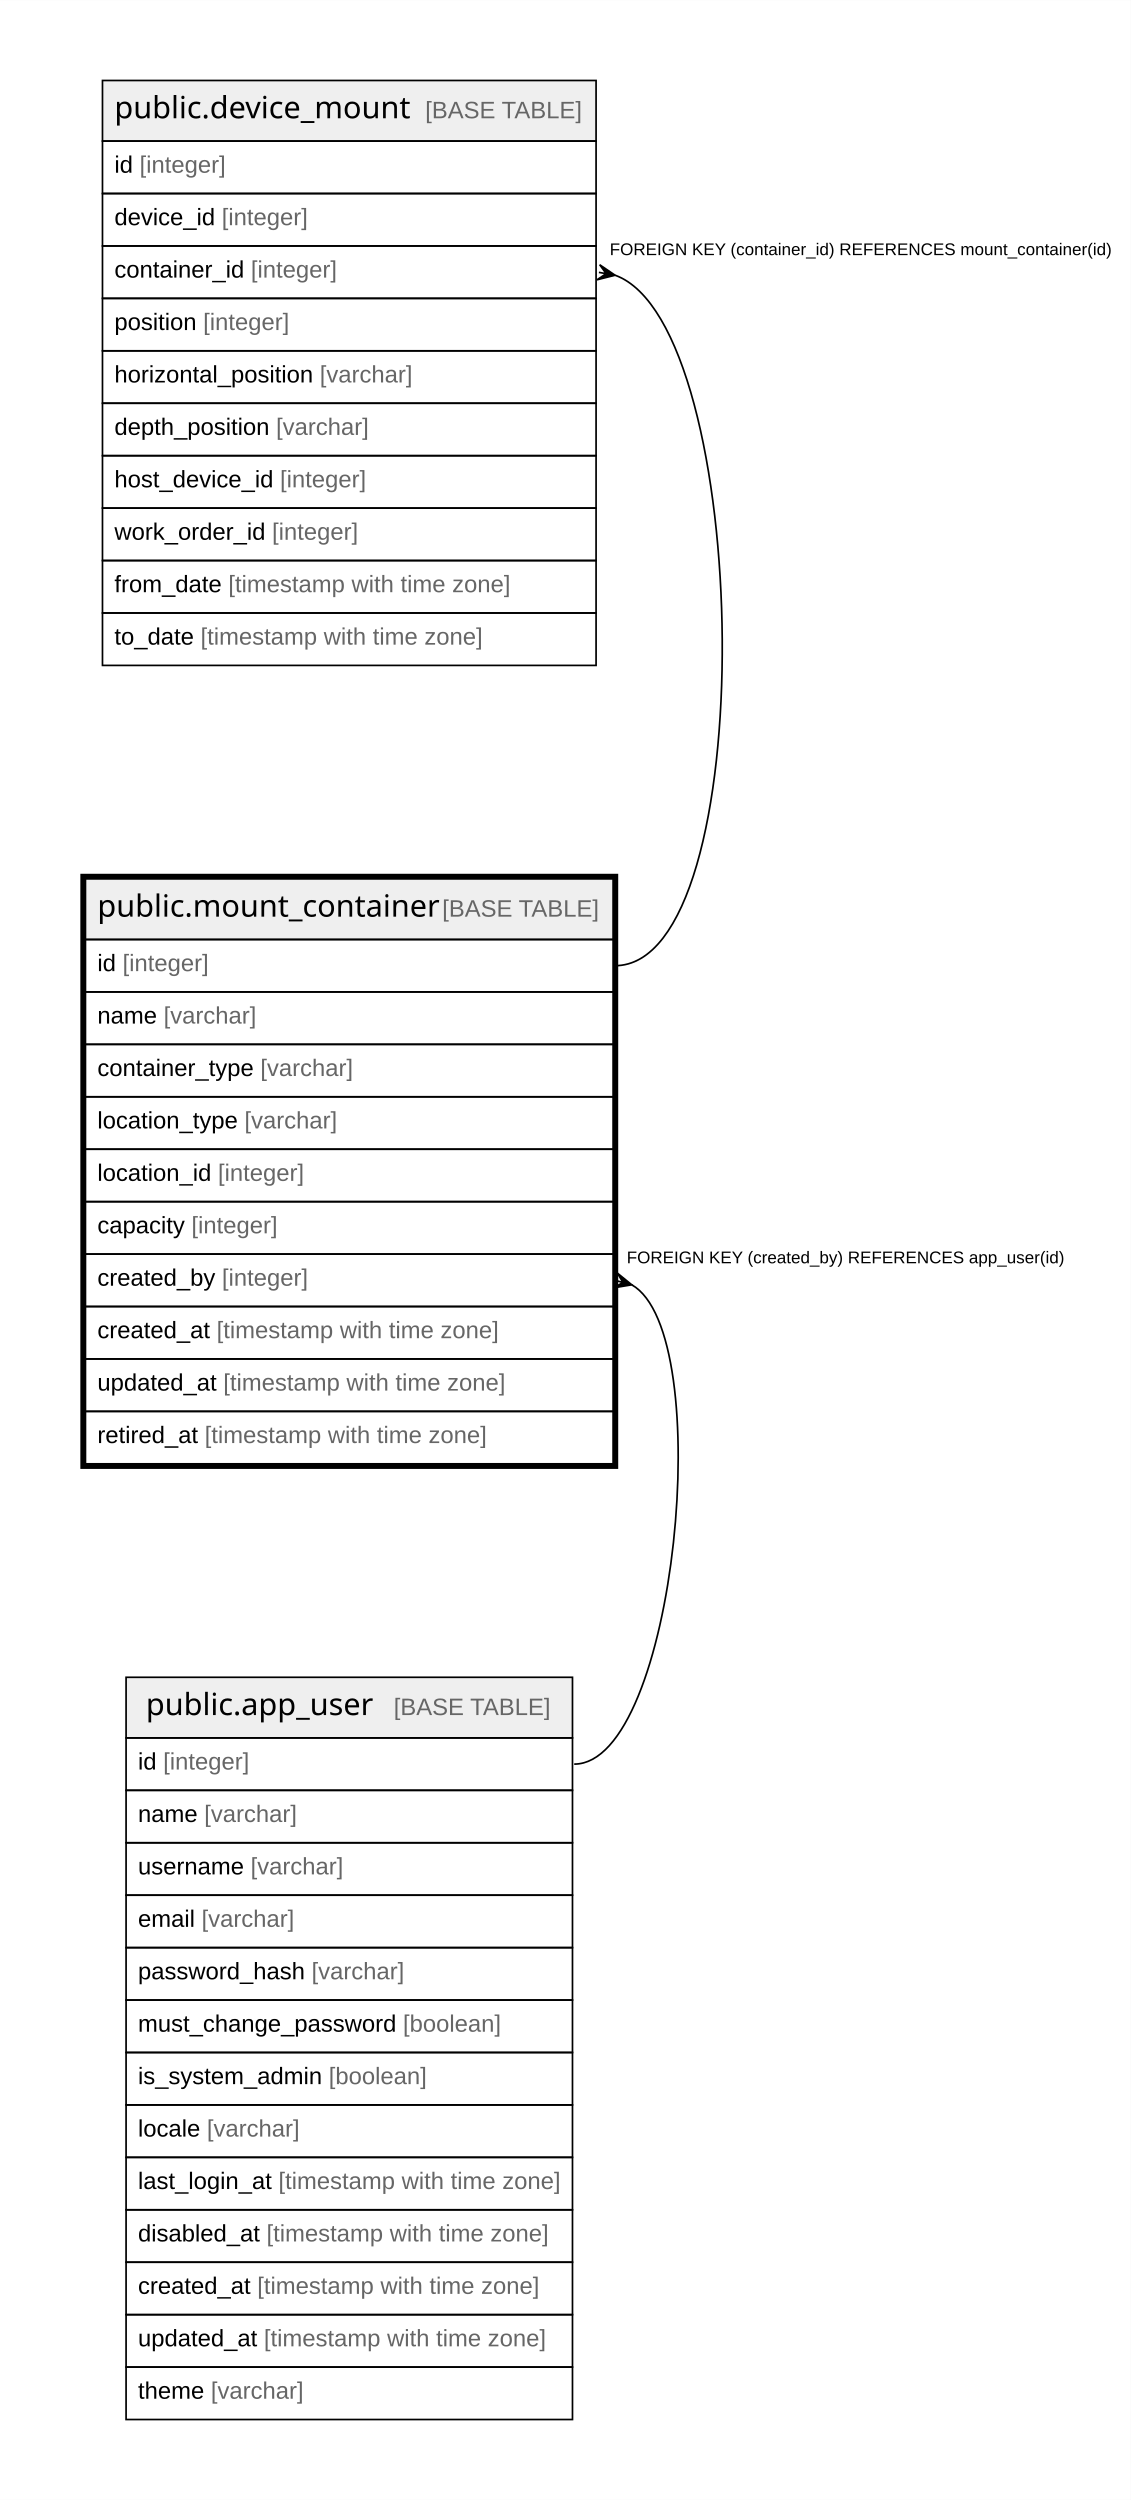
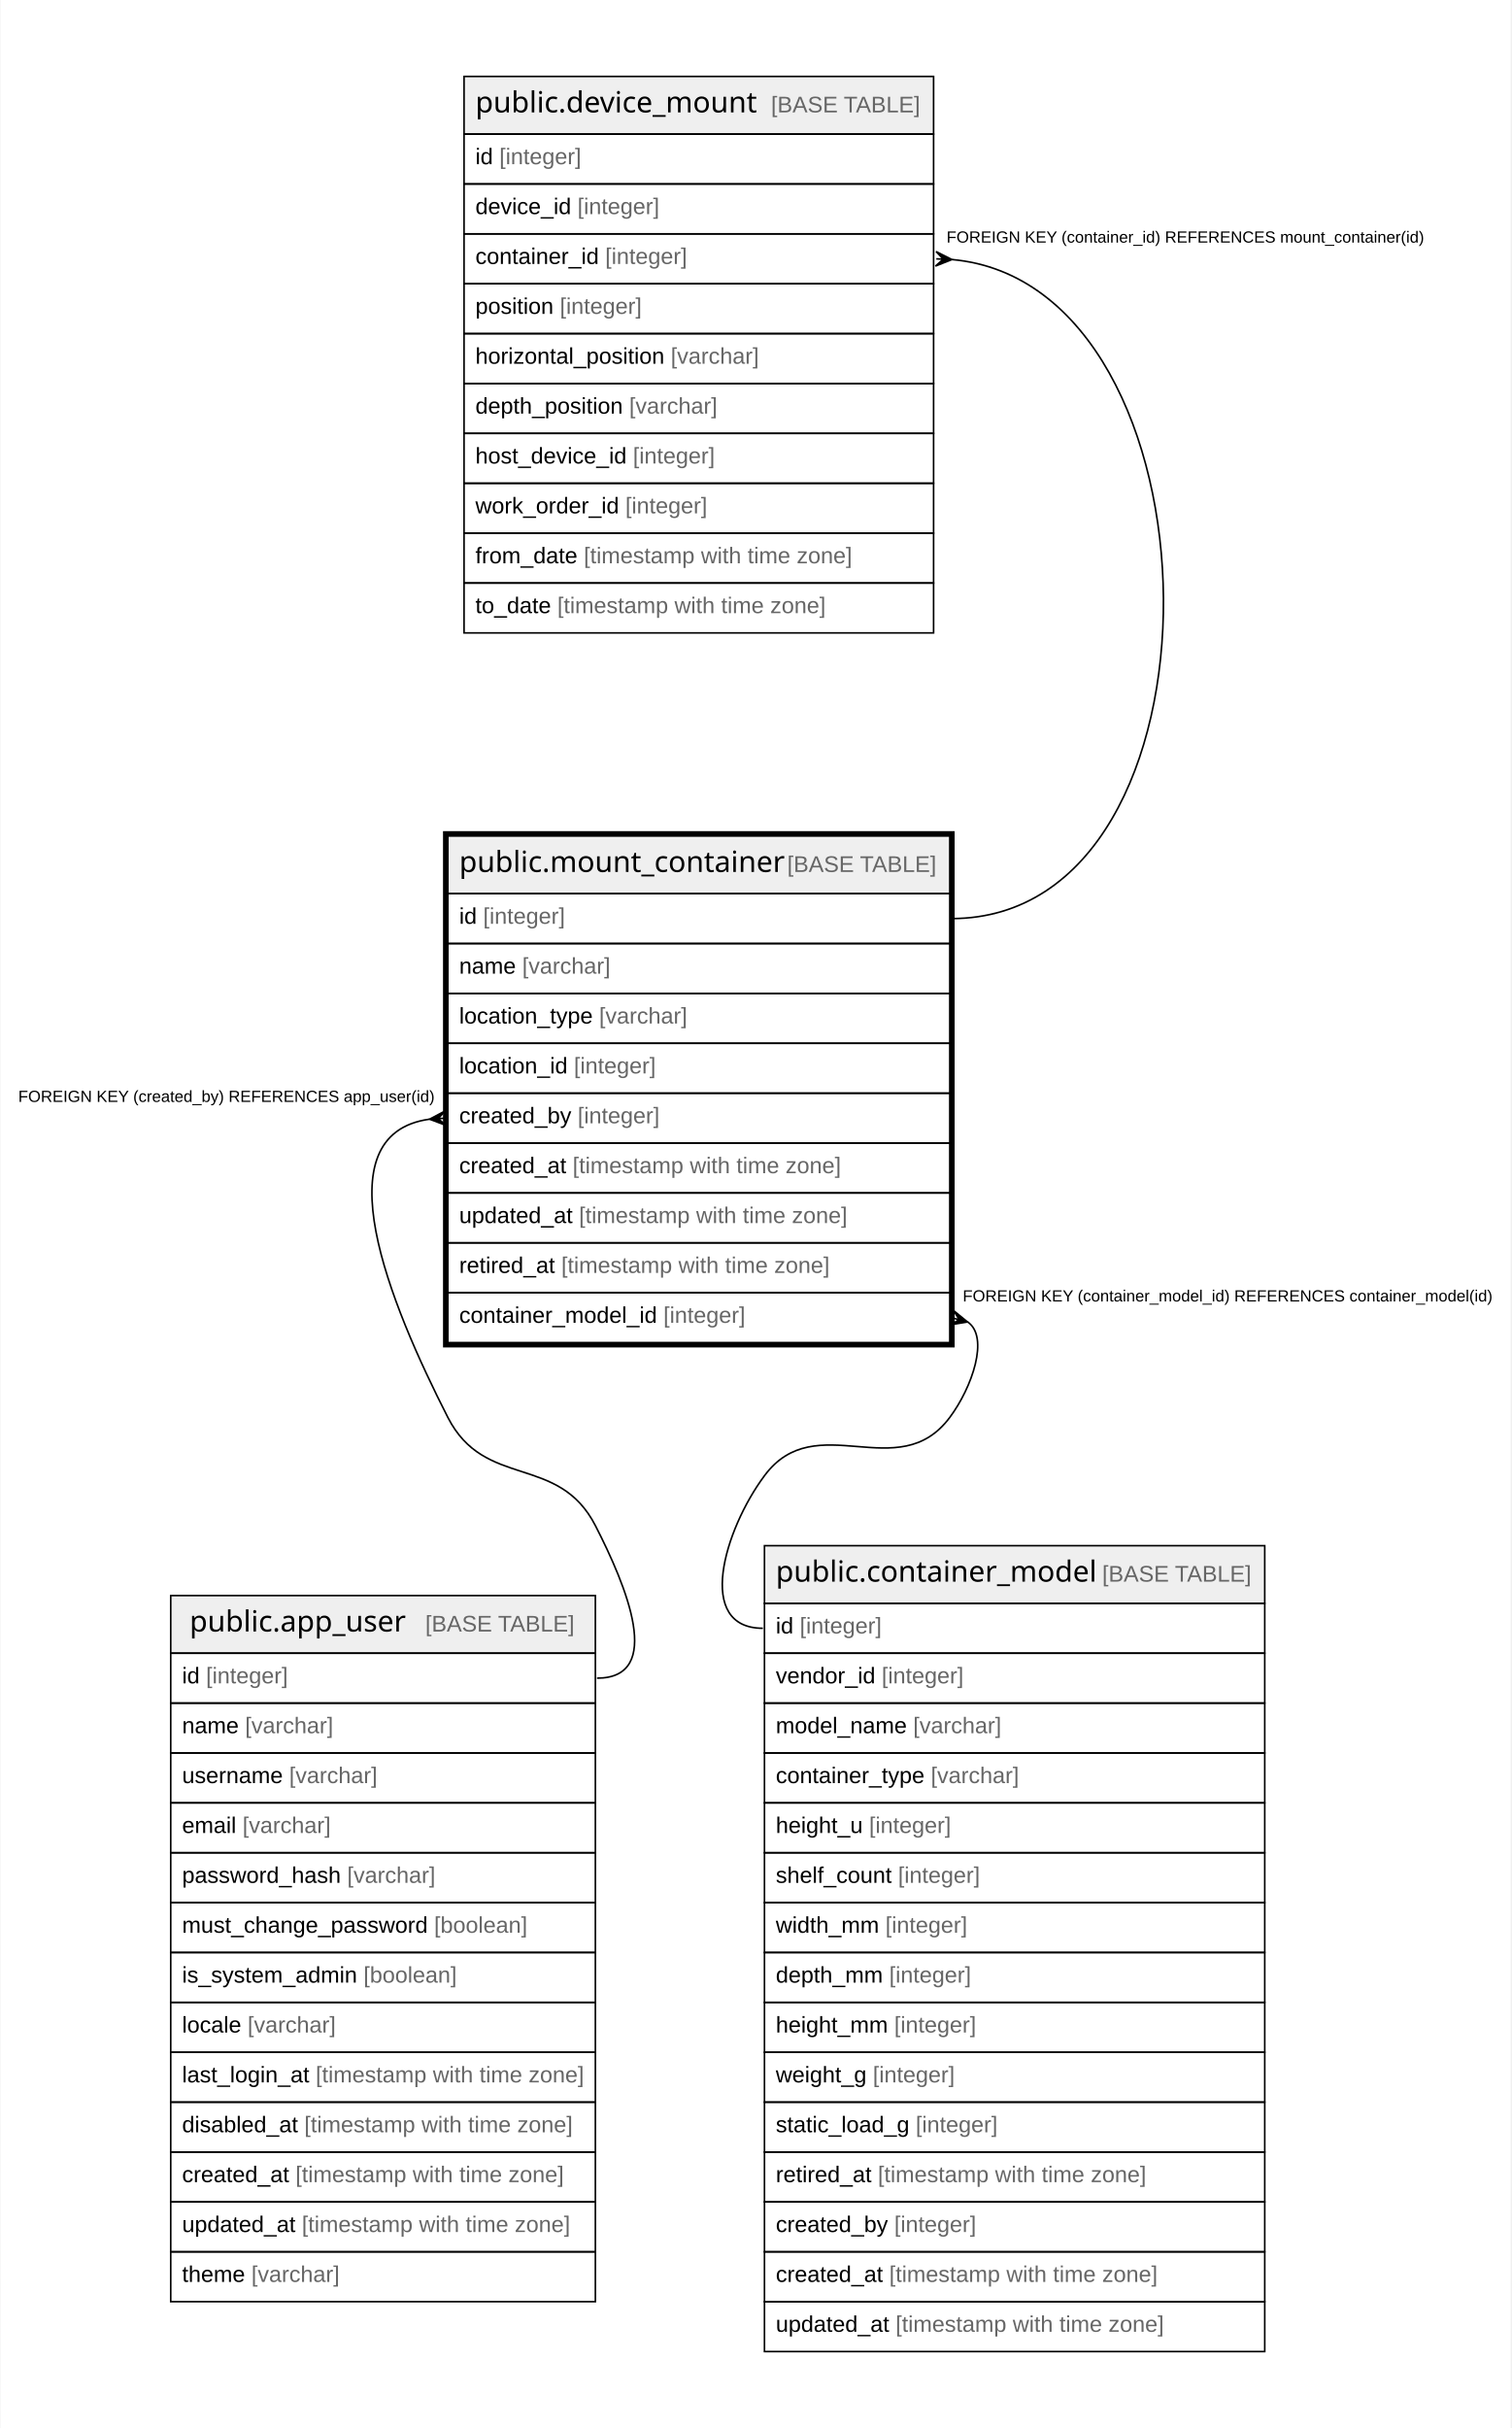
- <svg xmlns="http://www.w3.org/2000/svg" width="664pt" height="1468pt" viewBox="0.00 0.00 664.25 1468.40">
-   <g id="graph0" class="graph" transform="scale(1 1) rotate(0) translate(4 1464.4)">
-     <polygon fill="white" stroke="none" points="-4,4 -4,-1464.4 660.25,-1464.4 660.25,4 -4,4" />
+ <svg xmlns="http://www.w3.org/2000/svg" width="933pt" height="1499pt" viewBox="0.00 0.00 932.59 1499.20">
+   <g id="graph0" class="graph" transform="scale(1 1) rotate(0) translate(4 1495.2)">
+     <polygon fill="white" stroke="none" points="-4,4 -4,-1495.2 928.59,-1495.2 928.59,4 -4,4" />
    <g id="node1" class="node">
-       <polygon fill="#efefef" stroke="none" points="46.2,-912.6 46.2,-948.2 356.15,-948.2 356.15,-912.6 46.2,-912.6" />
-       <polygon fill="none" stroke="black" points="46.2,-912.6 46.2,-948.2 356.15,-948.2 356.15,-912.6 46.2,-912.6" />
-       <text text-anchor="start" x="53.2" y="-926" font-family="Arial Bold" font-size="18.00">public.mount_container</text>
-       <text text-anchor="start" x="224.66" y="-926" font-family="Arial" font-size="14.00">    </text>
-       <text text-anchor="start" x="255.77" y="-926" font-family="Arial" font-size="14.00" fill="#666666">[BASE TABLE]</text>
-       <polygon fill="none" stroke="black" points="46.2,-881.8 46.2,-912.6 356.15,-912.6 356.15,-881.8 46.2,-881.8" />
-       <text text-anchor="start" x="53.2" y="-894" font-family="Arial" font-size="14.00">id </text>
-       <text text-anchor="start" x="67.99" y="-894" font-family="Arial" font-size="14.00" fill="#666666">[integer]</text>
-       <polygon fill="none" stroke="black" points="46.2,-851 46.2,-881.8 356.15,-881.8 356.15,-851 46.2,-851" />
-       <text text-anchor="start" x="53.2" y="-863.2" font-family="Arial" font-size="14.00">name </text>
-       <text text-anchor="start" x="92.11" y="-863.2" font-family="Arial" font-size="14.00" fill="#666666">[varchar]</text>
-       <polygon fill="none" stroke="black" points="46.2,-820.2 46.2,-851 356.15,-851 356.15,-820.2 46.2,-820.2" />
-       <text text-anchor="start" x="53.2" y="-832.4" font-family="Arial" font-size="14.00">container_type </text>
-       <text text-anchor="start" x="148.93" y="-832.4" font-family="Arial" font-size="14.00" fill="#666666">[varchar]</text>
-       <polygon fill="none" stroke="black" points="46.2,-789.4 46.2,-820.2 356.15,-820.2 356.15,-789.4 46.2,-789.4" />
-       <text text-anchor="start" x="53.2" y="-801.6" font-family="Arial" font-size="14.00">location_type </text>
-       <text text-anchor="start" x="139.59" y="-801.6" font-family="Arial" font-size="14.00" fill="#666666">[varchar]</text>
-       <polygon fill="none" stroke="black" points="46.2,-758.6 46.2,-789.4 356.15,-789.4 356.15,-758.6 46.2,-758.6" />
-       <text text-anchor="start" x="53.2" y="-770.8" font-family="Arial" font-size="14.00">location_id </text>
-       <text text-anchor="start" x="124.03" y="-770.8" font-family="Arial" font-size="14.00" fill="#666666">[integer]</text>
-       <polygon fill="none" stroke="black" points="46.2,-727.8 46.2,-758.6 356.15,-758.6 356.15,-727.8 46.2,-727.8" />
-       <text text-anchor="start" x="53.2" y="-740" font-family="Arial" font-size="14.00">capacity </text>
-       <text text-anchor="start" x="108.45" y="-740" font-family="Arial" font-size="14.00" fill="#666666">[integer]</text>
-       <polygon fill="none" stroke="black" points="46.2,-697 46.2,-727.8 356.15,-727.8 356.15,-697 46.2,-697" />
-       <text text-anchor="start" x="53.2" y="-709.2" font-family="Arial" font-size="14.00">created_by </text>
-       <text text-anchor="start" x="126.36" y="-709.2" font-family="Arial" font-size="14.00" fill="#666666">[integer]</text>
-       <polygon fill="none" stroke="black" points="46.2,-666.2 46.2,-697 356.15,-697 356.15,-666.2 46.2,-666.2" />
-       <text text-anchor="start" x="53.2" y="-678.4" font-family="Arial" font-size="14.00">created_at </text>
-       <text text-anchor="start" x="123.25" y="-678.4" font-family="Arial" font-size="14.00" fill="#666666">[timestamp with time zone]</text>
-       <polygon fill="none" stroke="black" points="46.2,-635.4 46.2,-666.2 356.15,-666.2 356.15,-635.4 46.2,-635.4" />
-       <text text-anchor="start" x="53.2" y="-647.6" font-family="Arial" font-size="14.00">updated_at </text>
-       <text text-anchor="start" x="127.16" y="-647.6" font-family="Arial" font-size="14.00" fill="#666666">[timestamp with time zone]</text>
-       <polygon fill="none" stroke="black" points="46.2,-604.6 46.2,-635.4 356.15,-635.4 356.15,-604.6 46.2,-604.6" />
-       <text text-anchor="start" x="53.2" y="-616.8" font-family="Arial" font-size="14.00">retired_at </text>
-       <text text-anchor="start" x="116.23" y="-616.8" font-family="Arial" font-size="14.00" fill="#666666">[timestamp with time zone]</text>
-       <polygon fill="none" stroke="black" stroke-width="3" points="44.7,-603.1 44.7,-949.7 357.65,-949.7 357.65,-603.1 44.7,-603.1" />
+       <polygon fill="#efefef" stroke="none" points="272.3,-943.4 272.3,-979 582.25,-979 582.25,-943.4 272.3,-943.4" />
+       <polygon fill="none" stroke="black" points="272.3,-943.4 272.3,-979 582.25,-979 582.25,-943.4 272.3,-943.4" />
+       <text text-anchor="start" x="279.3" y="-956.8" font-family="Arial Bold" font-size="18.00">public.mount_container</text>
+       <text text-anchor="start" x="450.76" y="-956.8" font-family="Arial" font-size="14.00">    </text>
+       <text text-anchor="start" x="481.88" y="-956.8" font-family="Arial" font-size="14.00" fill="#666666">[BASE TABLE]</text>
+       <polygon fill="none" stroke="black" points="272.3,-912.6 272.3,-943.4 582.25,-943.4 582.25,-912.6 272.3,-912.6" />
+       <text text-anchor="start" x="279.3" y="-924.8" font-family="Arial" font-size="14.00">id </text>
+       <text text-anchor="start" x="294.09" y="-924.8" font-family="Arial" font-size="14.00" fill="#666666">[integer]</text>
+       <polygon fill="none" stroke="black" points="272.3,-881.8 272.3,-912.6 582.25,-912.6 582.25,-881.8 272.3,-881.8" />
+       <text text-anchor="start" x="279.3" y="-894" font-family="Arial" font-size="14.00">name </text>
+       <text text-anchor="start" x="318.21" y="-894" font-family="Arial" font-size="14.00" fill="#666666">[varchar]</text>
+       <polygon fill="none" stroke="black" points="272.3,-851 272.3,-881.8 582.25,-881.8 582.25,-851 272.3,-851" />
+       <text text-anchor="start" x="279.3" y="-863.2" font-family="Arial" font-size="14.00">location_type </text>
+       <text text-anchor="start" x="365.7" y="-863.2" font-family="Arial" font-size="14.00" fill="#666666">[varchar]</text>
+       <polygon fill="none" stroke="black" points="272.3,-820.2 272.3,-851 582.25,-851 582.25,-820.2 272.3,-820.2" />
+       <text text-anchor="start" x="279.3" y="-832.4" font-family="Arial" font-size="14.00">location_id </text>
+       <text text-anchor="start" x="350.13" y="-832.4" font-family="Arial" font-size="14.00" fill="#666666">[integer]</text>
+       <polygon fill="none" stroke="black" points="272.3,-789.4 272.3,-820.2 582.25,-820.2 582.25,-789.4 272.3,-789.4" />
+       <text text-anchor="start" x="279.3" y="-801.6" font-family="Arial" font-size="14.00">created_by </text>
+       <text text-anchor="start" x="352.46" y="-801.6" font-family="Arial" font-size="14.00" fill="#666666">[integer]</text>
+       <polygon fill="none" stroke="black" points="272.3,-758.6 272.3,-789.4 582.25,-789.4 582.25,-758.6 272.3,-758.6" />
+       <text text-anchor="start" x="279.3" y="-770.8" font-family="Arial" font-size="14.00">created_at </text>
+       <text text-anchor="start" x="349.35" y="-770.8" font-family="Arial" font-size="14.00" fill="#666666">[timestamp with time zone]</text>
+       <polygon fill="none" stroke="black" points="272.3,-727.8 272.3,-758.6 582.25,-758.6 582.25,-727.8 272.3,-727.8" />
+       <text text-anchor="start" x="279.3" y="-740" font-family="Arial" font-size="14.00">updated_at </text>
+       <text text-anchor="start" x="353.26" y="-740" font-family="Arial" font-size="14.00" fill="#666666">[timestamp with time zone]</text>
+       <polygon fill="none" stroke="black" points="272.3,-697 272.3,-727.8 582.25,-727.8 582.25,-697 272.3,-697" />
+       <text text-anchor="start" x="279.3" y="-709.2" font-family="Arial" font-size="14.00">retired_at </text>
+       <text text-anchor="start" x="342.34" y="-709.2" font-family="Arial" font-size="14.00" fill="#666666">[timestamp with time zone]</text>
+       <polygon fill="none" stroke="black" points="272.3,-666.2 272.3,-697 582.25,-697 582.25,-666.2 272.3,-666.2" />
+       <text text-anchor="start" x="279.3" y="-678.4" font-family="Arial" font-size="14.00">container_model_id </text>
+       <text text-anchor="start" x="405.39" y="-678.4" font-family="Arial" font-size="14.00" fill="#666666">[integer]</text>
+       <polygon fill="none" stroke="black" stroke-width="3" points="270.8,-664.7 270.8,-980.5 583.75,-980.5 583.75,-664.7 270.8,-664.7" />
    </g>
    <g id="node3" class="node">
-       <polygon fill="#efefef" stroke="none" points="70.06,-443.6 70.06,-479.2 332.29,-479.2 332.29,-443.6 70.06,-443.6" />
-       <polygon fill="none" stroke="black" points="70.06,-443.6 70.06,-479.2 332.29,-479.2 332.29,-443.6 70.06,-443.6" />
-       <text text-anchor="start" x="81.69" y="-457" font-family="Arial Bold" font-size="18.00">public.app_user</text>
-       <text text-anchor="start" x="196.16" y="-457" font-family="Arial" font-size="14.00">    </text>
-       <text text-anchor="start" x="227.28" y="-457" font-family="Arial" font-size="14.00" fill="#666666">[BASE TABLE]</text>
-       <polygon fill="none" stroke="black" points="70.06,-412.8 70.06,-443.6 332.29,-443.6 332.29,-412.8 70.06,-412.8" />
-       <text text-anchor="start" x="77.06" y="-425" font-family="Arial" font-size="14.00">id </text>
-       <text text-anchor="start" x="91.85" y="-425" font-family="Arial" font-size="14.00" fill="#666666">[integer]</text>
-       <polygon fill="none" stroke="black" points="70.06,-382 70.06,-412.8 332.29,-412.8 332.29,-382 70.06,-382" />
-       <text text-anchor="start" x="77.06" y="-394.2" font-family="Arial" font-size="14.00">name </text>
-       <text text-anchor="start" x="115.97" y="-394.2" font-family="Arial" font-size="14.00" fill="#666666">[varchar]</text>
-       <polygon fill="none" stroke="black" points="70.06,-351.2 70.06,-382 332.29,-382 332.29,-351.2 70.06,-351.2" />
-       <text text-anchor="start" x="77.06" y="-363.4" font-family="Arial" font-size="14.00">username </text>
-       <text text-anchor="start" x="143.2" y="-363.4" font-family="Arial" font-size="14.00" fill="#666666">[varchar]</text>
-       <polygon fill="none" stroke="black" points="70.06,-320.4 70.06,-351.2 332.29,-351.2 332.29,-320.4 70.06,-320.4" />
-       <text text-anchor="start" x="77.06" y="-332.6" font-family="Arial" font-size="14.00">email </text>
-       <text text-anchor="start" x="114.4" y="-332.6" font-family="Arial" font-size="14.00" fill="#666666">[varchar]</text>
-       <polygon fill="none" stroke="black" points="70.06,-289.6 70.06,-320.4 332.29,-320.4 332.29,-289.6 70.06,-289.6" />
-       <text text-anchor="start" x="77.06" y="-301.8" font-family="Arial" font-size="14.00">password_hash </text>
-       <text text-anchor="start" x="179.01" y="-301.8" font-family="Arial" font-size="14.00" fill="#666666">[varchar]</text>
-       <polygon fill="none" stroke="black" points="70.06,-258.8 70.06,-289.6 332.29,-289.6 332.29,-258.8 70.06,-258.8" />
-       <text text-anchor="start" x="77.06" y="-271" font-family="Arial" font-size="14.00">must_change_password </text>
-       <text text-anchor="start" x="232.71" y="-271" font-family="Arial" font-size="14.00" fill="#666666">[boolean]</text>
-       <polygon fill="none" stroke="black" points="70.06,-228 70.06,-258.8 332.29,-258.8 332.29,-228 70.06,-228" />
-       <text text-anchor="start" x="77.06" y="-240.2" font-family="Arial" font-size="14.00">is_system_admin </text>
-       <text text-anchor="start" x="189.1" y="-240.2" font-family="Arial" font-size="14.00" fill="#666666">[boolean]</text>
-       <polygon fill="none" stroke="black" points="70.06,-197.2 70.06,-228 332.29,-228 332.29,-197.2 70.06,-197.2" />
-       <text text-anchor="start" x="77.06" y="-209.4" font-family="Arial" font-size="14.00">locale </text>
-       <text text-anchor="start" x="117.53" y="-209.4" font-family="Arial" font-size="14.00" fill="#666666">[varchar]</text>
-       <polygon fill="none" stroke="black" points="70.06,-166.4 70.06,-197.2 332.29,-197.2 332.29,-166.4 70.06,-166.4" />
-       <text text-anchor="start" x="77.06" y="-178.6" font-family="Arial" font-size="14.00">last_login_at </text>
-       <text text-anchor="start" x="159.56" y="-178.6" font-family="Arial" font-size="14.00" fill="#666666">[timestamp with time zone]</text>
-       <polygon fill="none" stroke="black" points="70.06,-135.6 70.06,-166.4 332.29,-166.4 332.29,-135.6 70.06,-135.6" />
-       <text text-anchor="start" x="77.06" y="-147.8" font-family="Arial" font-size="14.00">disabled_at </text>
-       <text text-anchor="start" x="152.56" y="-147.8" font-family="Arial" font-size="14.00" fill="#666666">[timestamp with time zone]</text>
-       <polygon fill="none" stroke="black" points="70.06,-104.8 70.06,-135.6 332.29,-135.6 332.29,-104.8 70.06,-104.8" />
-       <text text-anchor="start" x="77.06" y="-117" font-family="Arial" font-size="14.00">created_at </text>
-       <text text-anchor="start" x="147.11" y="-117" font-family="Arial" font-size="14.00" fill="#666666">[timestamp with time zone]</text>
-       <polygon fill="none" stroke="black" points="70.06,-74 70.06,-104.8 332.29,-104.8 332.29,-74 70.06,-74" />
-       <text text-anchor="start" x="77.06" y="-86.2" font-family="Arial" font-size="14.00">updated_at </text>
-       <text text-anchor="start" x="151.02" y="-86.2" font-family="Arial" font-size="14.00" fill="#666666">[timestamp with time zone]</text>
-       <polygon fill="none" stroke="black" points="70.06,-43.2 70.06,-74 332.29,-74 332.29,-43.2 70.06,-43.2" />
-       <text text-anchor="start" x="77.06" y="-55.4" font-family="Arial" font-size="14.00">theme </text>
-       <text text-anchor="start" x="119.86" y="-55.4" font-family="Arial" font-size="14.00" fill="#666666">[varchar]</text>
+       <polygon fill="#efefef" stroke="none" points="101.16,-474.4 101.16,-510 363.39,-510 363.39,-474.4 101.16,-474.4" />
+       <polygon fill="none" stroke="black" points="101.16,-474.4 101.16,-510 363.39,-510 363.39,-474.4 101.16,-474.4" />
+       <text text-anchor="start" x="112.8" y="-487.8" font-family="Arial Bold" font-size="18.00">public.app_user</text>
+       <text text-anchor="start" x="227.27" y="-487.8" font-family="Arial" font-size="14.00">    </text>
+       <text text-anchor="start" x="258.38" y="-487.8" font-family="Arial" font-size="14.00" fill="#666666">[BASE TABLE]</text>
+       <polygon fill="none" stroke="black" points="101.16,-443.6 101.16,-474.4 363.39,-474.4 363.39,-443.6 101.16,-443.6" />
+       <text text-anchor="start" x="108.16" y="-455.8" font-family="Arial" font-size="14.00">id </text>
+       <text text-anchor="start" x="122.95" y="-455.8" font-family="Arial" font-size="14.00" fill="#666666">[integer]</text>
+       <polygon fill="none" stroke="black" points="101.16,-412.8 101.16,-443.6 363.39,-443.6 363.39,-412.8 101.16,-412.8" />
+       <text text-anchor="start" x="108.16" y="-425" font-family="Arial" font-size="14.00">name </text>
+       <text text-anchor="start" x="147.07" y="-425" font-family="Arial" font-size="14.00" fill="#666666">[varchar]</text>
+       <polygon fill="none" stroke="black" points="101.16,-382 101.16,-412.8 363.39,-412.8 363.39,-382 101.16,-382" />
+       <text text-anchor="start" x="108.16" y="-394.2" font-family="Arial" font-size="14.00">username </text>
+       <text text-anchor="start" x="174.31" y="-394.2" font-family="Arial" font-size="14.00" fill="#666666">[varchar]</text>
+       <polygon fill="none" stroke="black" points="101.16,-351.2 101.16,-382 363.39,-382 363.39,-351.2 101.16,-351.2" />
+       <text text-anchor="start" x="108.16" y="-363.4" font-family="Arial" font-size="14.00">email </text>
+       <text text-anchor="start" x="145.51" y="-363.4" font-family="Arial" font-size="14.00" fill="#666666">[varchar]</text>
+       <polygon fill="none" stroke="black" points="101.16,-320.4 101.16,-351.2 363.39,-351.2 363.39,-320.4 101.16,-320.4" />
+       <text text-anchor="start" x="108.16" y="-332.6" font-family="Arial" font-size="14.00">password_hash </text>
+       <text text-anchor="start" x="210.12" y="-332.6" font-family="Arial" font-size="14.00" fill="#666666">[varchar]</text>
+       <polygon fill="none" stroke="black" points="101.16,-289.6 101.16,-320.4 363.39,-320.4 363.39,-289.6 101.16,-289.6" />
+       <text text-anchor="start" x="108.16" y="-301.8" font-family="Arial" font-size="14.00">must_change_password </text>
+       <text text-anchor="start" x="263.81" y="-301.8" font-family="Arial" font-size="14.00" fill="#666666">[boolean]</text>
+       <polygon fill="none" stroke="black" points="101.16,-258.8 101.16,-289.6 363.39,-289.6 363.39,-258.8 101.16,-258.8" />
+       <text text-anchor="start" x="108.16" y="-271" font-family="Arial" font-size="14.00">is_system_admin </text>
+       <text text-anchor="start" x="220.21" y="-271" font-family="Arial" font-size="14.00" fill="#666666">[boolean]</text>
+       <polygon fill="none" stroke="black" points="101.16,-228 101.16,-258.8 363.39,-258.8 363.39,-228 101.16,-228" />
+       <text text-anchor="start" x="108.16" y="-240.2" font-family="Arial" font-size="14.00">locale </text>
+       <text text-anchor="start" x="148.63" y="-240.2" font-family="Arial" font-size="14.00" fill="#666666">[varchar]</text>
+       <polygon fill="none" stroke="black" points="101.16,-197.2 101.16,-228 363.39,-228 363.39,-197.2 101.16,-197.2" />
+       <text text-anchor="start" x="108.16" y="-209.4" font-family="Arial" font-size="14.00">last_login_at </text>
+       <text text-anchor="start" x="190.67" y="-209.4" font-family="Arial" font-size="14.00" fill="#666666">[timestamp with time zone]</text>
+       <polygon fill="none" stroke="black" points="101.16,-166.4 101.16,-197.2 363.39,-197.2 363.39,-166.4 101.16,-166.4" />
+       <text text-anchor="start" x="108.16" y="-178.6" font-family="Arial" font-size="14.00">disabled_at </text>
+       <text text-anchor="start" x="183.67" y="-178.6" font-family="Arial" font-size="14.00" fill="#666666">[timestamp with time zone]</text>
+       <polygon fill="none" stroke="black" points="101.16,-135.6 101.16,-166.4 363.39,-166.4 363.39,-135.6 101.16,-135.6" />
+       <text text-anchor="start" x="108.16" y="-147.8" font-family="Arial" font-size="14.00">created_at </text>
+       <text text-anchor="start" x="178.21" y="-147.8" font-family="Arial" font-size="14.00" fill="#666666">[timestamp with time zone]</text>
+       <polygon fill="none" stroke="black" points="101.16,-104.8 101.16,-135.6 363.39,-135.6 363.39,-104.8 101.16,-104.8" />
+       <text text-anchor="start" x="108.16" y="-117" font-family="Arial" font-size="14.00">updated_at </text>
+       <text text-anchor="start" x="182.12" y="-117" font-family="Arial" font-size="14.00" fill="#666666">[timestamp with time zone]</text>
+       <polygon fill="none" stroke="black" points="101.16,-74 101.16,-104.8 363.39,-104.8 363.39,-74 101.16,-74" />
+       <text text-anchor="start" x="108.16" y="-86.2" font-family="Arial" font-size="14.00">theme </text>
+       <text text-anchor="start" x="150.96" y="-86.2" font-family="Arial" font-size="14.00" fill="#666666">[varchar]</text>
    </g>
    <g id="edge2" class="edge">
-       <path fill="none" stroke="black" d="M367.08,-709.77C417.69,-681.12 393.07,-428.2 333.29,-428.2" />
-       <polygon fill="black" stroke="black" points="367.14,-709.75 356.32,-707.96 361.98,-711.12 357.79,-712.23 357.79,-712.23 357.79,-712.23 361.98,-711.12 358.62,-716.66 367.14,-709.75" />
-       <text text-anchor="start" x="364.15" y="-722.4" font-family="Arial" font-size="10.00">FOREIGN KEY (created_by) REFERENCES app_user(id)</text>
+       <path fill="none" stroke="black" d="M261,-804.14C193.27,-794.85 236.66,-689.88 272.3,-620 295.12,-575.28 340.46,-597.86 363.39,-553.2 382.51,-515.95 406.26,-459 364.39,-459" />
+       <polygon fill="black" stroke="black" points="260.99,-804.14 270.68,-809.27 266.31,-804.48 270.64,-804.76 270.64,-804.76 270.64,-804.76 266.31,-804.48 271.26,-800.29 260.99,-804.14" />
+       <text text-anchor="start" x="7" y="-814.8" font-family="Arial" font-size="10.00">FOREIGN KEY (created_by) REFERENCES app_user(id)</text>
+     </g>
+     <g id="node4" class="node">
+       <polygon fill="#efefef" stroke="none" points="467.81,-505.2 467.81,-540.8 776.75,-540.8 776.75,-505.2 467.81,-505.2" />
+       <polygon fill="none" stroke="black" points="467.81,-505.2 467.81,-540.8 776.75,-540.8 776.75,-505.2 467.81,-505.2" />
+       <text text-anchor="start" x="474.81" y="-518.6" font-family="Arial Bold" font-size="18.00">public.container_model</text>
+       <text text-anchor="start" x="645.26" y="-518.6" font-family="Arial" font-size="14.00">    </text>
+       <text text-anchor="start" x="676.37" y="-518.6" font-family="Arial" font-size="14.00" fill="#666666">[BASE TABLE]</text>
+       <polygon fill="none" stroke="black" points="467.81,-474.4 467.81,-505.2 776.75,-505.2 776.75,-474.4 467.81,-474.4" />
+       <text text-anchor="start" x="474.81" y="-486.6" font-family="Arial" font-size="14.00">id </text>
+       <text text-anchor="start" x="489.6" y="-486.6" font-family="Arial" font-size="14.00" fill="#666666">[integer]</text>
+       <polygon fill="none" stroke="black" points="467.81,-443.6 467.81,-474.4 776.75,-474.4 776.75,-443.6 467.81,-443.6" />
+       <text text-anchor="start" x="474.81" y="-455.8" font-family="Arial" font-size="14.00">vendor_id </text>
+       <text text-anchor="start" x="540.19" y="-455.8" font-family="Arial" font-size="14.00" fill="#666666">[integer]</text>
+       <polygon fill="none" stroke="black" points="467.81,-412.8 467.81,-443.6 776.75,-443.6 776.75,-412.8 467.81,-412.8" />
+       <text text-anchor="start" x="474.81" y="-425" font-family="Arial" font-size="14.00">model_name </text>
+       <text text-anchor="start" x="559.64" y="-425" font-family="Arial" font-size="14.00" fill="#666666">[varchar]</text>
+       <polygon fill="none" stroke="black" points="467.81,-382 467.81,-412.8 776.75,-412.8 776.75,-382 467.81,-382" />
+       <text text-anchor="start" x="474.81" y="-394.2" font-family="Arial" font-size="14.00">container_type </text>
+       <text text-anchor="start" x="570.54" y="-394.2" font-family="Arial" font-size="14.00" fill="#666666">[varchar]</text>
+       <polygon fill="none" stroke="black" points="467.81,-351.2 467.81,-382 776.75,-382 776.75,-351.2 467.81,-351.2" />
+       <text text-anchor="start" x="474.81" y="-363.4" font-family="Arial" font-size="14.00">height_u </text>
+       <text text-anchor="start" x="532.42" y="-363.4" font-family="Arial" font-size="14.00" fill="#666666">[integer]</text>
+       <polygon fill="none" stroke="black" points="467.81,-320.4 467.81,-351.2 776.75,-351.2 776.75,-320.4 467.81,-320.4" />
+       <text text-anchor="start" x="474.81" y="-332.6" font-family="Arial" font-size="14.00">shelf_count </text>
+       <text text-anchor="start" x="550.31" y="-332.6" font-family="Arial" font-size="14.00" fill="#666666">[integer]</text>
+       <polygon fill="none" stroke="black" points="467.81,-289.6 467.81,-320.4 776.75,-320.4 776.75,-289.6 467.81,-289.6" />
+       <text text-anchor="start" x="474.81" y="-301.8" font-family="Arial" font-size="14.00">width_mm </text>
+       <text text-anchor="start" x="542.49" y="-301.8" font-family="Arial" font-size="14.00" fill="#666666">[integer]</text>
+       <polygon fill="none" stroke="black" points="467.81,-258.8 467.81,-289.6 776.75,-289.6 776.75,-258.8 467.81,-258.8" />
+       <text text-anchor="start" x="474.81" y="-271" font-family="Arial" font-size="14.00">depth_mm </text>
+       <text text-anchor="start" x="544.84" y="-271" font-family="Arial" font-size="14.00" fill="#666666">[integer]</text>
+       <polygon fill="none" stroke="black" points="467.81,-228 467.81,-258.8 776.75,-258.8 776.75,-228 467.81,-228" />
+       <text text-anchor="start" x="474.81" y="-240.2" font-family="Arial" font-size="14.00">height_mm </text>
+       <text text-anchor="start" x="547.95" y="-240.2" font-family="Arial" font-size="14.00" fill="#666666">[integer]</text>
+       <polygon fill="none" stroke="black" points="467.81,-197.2 467.81,-228 776.75,-228 776.75,-197.2 467.81,-197.2" />
+       <text text-anchor="start" x="474.81" y="-209.4" font-family="Arial" font-size="14.00">weight_g </text>
+       <text text-anchor="start" x="534.74" y="-209.4" font-family="Arial" font-size="14.00" fill="#666666">[integer]</text>
+       <polygon fill="none" stroke="black" points="467.81,-166.4 467.81,-197.2 776.75,-197.2 776.75,-166.4 467.81,-166.4" />
+       <text text-anchor="start" x="474.81" y="-178.6" font-family="Arial" font-size="14.00">static_load_g </text>
+       <text text-anchor="start" x="561.2" y="-178.6" font-family="Arial" font-size="14.00" fill="#666666">[integer]</text>
+       <polygon fill="none" stroke="black" points="467.81,-135.6 467.81,-166.4 776.75,-166.4 776.75,-135.6 467.81,-135.6" />
+       <text text-anchor="start" x="474.81" y="-147.8" font-family="Arial" font-size="14.00">retired_at </text>
+       <text text-anchor="start" x="537.84" y="-147.8" font-family="Arial" font-size="14.00" fill="#666666">[timestamp with time zone]</text>
+       <polygon fill="none" stroke="black" points="467.81,-104.8 467.81,-135.6 776.75,-135.6 776.75,-104.8 467.81,-104.8" />
+       <text text-anchor="start" x="474.81" y="-117" font-family="Arial" font-size="14.00">created_by </text>
+       <text text-anchor="start" x="547.97" y="-117" font-family="Arial" font-size="14.00" fill="#666666">[integer]</text>
+       <polygon fill="none" stroke="black" points="467.81,-74 467.81,-104.8 776.75,-104.8 776.75,-74 467.81,-74" />
+       <text text-anchor="start" x="474.81" y="-86.2" font-family="Arial" font-size="14.00">created_at </text>
+       <text text-anchor="start" x="544.86" y="-86.2" font-family="Arial" font-size="14.00" fill="#666666">[timestamp with time zone]</text>
+       <polygon fill="none" stroke="black" points="467.81,-43.2 467.81,-74 776.75,-74 776.75,-43.2 467.81,-43.2" />
+       <text text-anchor="start" x="474.81" y="-55.4" font-family="Arial" font-size="14.00">updated_at </text>
+       <text text-anchor="start" x="548.77" y="-55.4" font-family="Arial" font-size="14.00" fill="#666666">[timestamp with time zone]</text>
+     </g>
+     <g id="edge3" class="edge">
+       <path fill="none" stroke="black" d="M593.33,-678.91C606.77,-669.64 596.07,-638.52 582.25,-620 550.36,-577.27 499.58,-626.82 467.81,-584 442.86,-550.38 424.94,-489.8 466.81,-489.8" />
+       <polygon fill="black" stroke="black" points="593.24,-678.94 582.42,-677.17 588.08,-680.31 583.9,-681.43 583.9,-681.43 583.9,-681.43 588.08,-680.31 584.73,-685.86 593.24,-678.94" />
+       <text text-anchor="start" x="590.25" y="-691.6" font-family="Arial" font-size="10.00">FOREIGN KEY (container_model_id) REFERENCES container_model(id)</text>
    </g>
    <g id="node2" class="node">
-       <polygon fill="#efefef" stroke="none" points="56.2,-1381.6 56.2,-1417.2 346.15,-1417.2 346.15,-1381.6 56.2,-1381.6" />
-       <polygon fill="none" stroke="black" points="56.2,-1381.6 56.2,-1417.2 346.15,-1417.2 346.15,-1381.6 56.2,-1381.6" />
-       <text text-anchor="start" x="63.2" y="-1395" font-family="Arial Bold" font-size="18.00">public.device_mount</text>
-       <text text-anchor="start" x="214.66" y="-1395" font-family="Arial" font-size="14.00">    </text>
-       <text text-anchor="start" x="245.78" y="-1395" font-family="Arial" font-size="14.00" fill="#666666">[BASE TABLE]</text>
-       <polygon fill="none" stroke="black" points="56.2,-1350.8 56.2,-1381.6 346.15,-1381.6 346.15,-1350.8 56.2,-1350.8" />
-       <text text-anchor="start" x="63.2" y="-1363" font-family="Arial" font-size="14.00">id </text>
-       <text text-anchor="start" x="77.98" y="-1363" font-family="Arial" font-size="14.00" fill="#666666">[integer]</text>
-       <polygon fill="none" stroke="black" points="56.2,-1320 56.2,-1350.8 346.15,-1350.8 346.15,-1320 56.2,-1320" />
-       <text text-anchor="start" x="63.2" y="-1332.2" font-family="Arial" font-size="14.00">device_id </text>
-       <text text-anchor="start" x="126.24" y="-1332.2" font-family="Arial" font-size="14.00" fill="#666666">[integer]</text>
-       <polygon fill="none" stroke="black" points="56.2,-1289.2 56.2,-1320 346.15,-1320 346.15,-1289.2 56.2,-1289.2" />
-       <text text-anchor="start" x="63.2" y="-1301.4" font-family="Arial" font-size="14.00">container_id </text>
-       <text text-anchor="start" x="143.36" y="-1301.4" font-family="Arial" font-size="14.00" fill="#666666">[integer]</text>
-       <polygon fill="none" stroke="black" points="56.2,-1258.4 56.2,-1289.2 346.15,-1289.2 346.15,-1258.4 56.2,-1258.4" />
-       <text text-anchor="start" x="63.2" y="-1270.6" font-family="Arial" font-size="14.00">position </text>
-       <text text-anchor="start" x="115.34" y="-1270.6" font-family="Arial" font-size="14.00" fill="#666666">[integer]</text>
-       <polygon fill="none" stroke="black" points="56.2,-1227.6 56.2,-1258.4 346.15,-1258.4 346.15,-1227.6 56.2,-1227.6" />
-       <text text-anchor="start" x="63.2" y="-1239.8" font-family="Arial" font-size="14.00">horizontal_position </text>
-       <text text-anchor="start" x="183.83" y="-1239.8" font-family="Arial" font-size="14.00" fill="#666666">[varchar]</text>
-       <polygon fill="none" stroke="black" points="56.2,-1196.8 56.2,-1227.6 346.15,-1227.6 346.15,-1196.8 56.2,-1196.8" />
-       <text text-anchor="start" x="63.2" y="-1209" font-family="Arial" font-size="14.00">depth_position </text>
-       <text text-anchor="start" x="158.16" y="-1209" font-family="Arial" font-size="14.00" fill="#666666">[varchar]</text>
-       <polygon fill="none" stroke="black" points="56.2,-1166 56.2,-1196.8 346.15,-1196.8 346.15,-1166 56.2,-1166" />
-       <text text-anchor="start" x="63.2" y="-1178.2" font-family="Arial" font-size="14.00">host_device_id </text>
-       <text text-anchor="start" x="160.49" y="-1178.2" font-family="Arial" font-size="14.00" fill="#666666">[integer]</text>
-       <polygon fill="none" stroke="black" points="56.2,-1135.2 56.2,-1166 346.15,-1166 346.15,-1135.2 56.2,-1135.2" />
-       <text text-anchor="start" x="63.2" y="-1147.4" font-family="Arial" font-size="14.00">work_order_id </text>
-       <text text-anchor="start" x="155.8" y="-1147.4" font-family="Arial" font-size="14.00" fill="#666666">[integer]</text>
-       <polygon fill="none" stroke="black" points="56.2,-1104.4 56.2,-1135.2 346.15,-1135.2 346.15,-1104.4 56.2,-1104.4" />
-       <text text-anchor="start" x="63.2" y="-1116.6" font-family="Arial" font-size="14.00">from_date </text>
-       <text text-anchor="start" x="130.12" y="-1116.6" font-family="Arial" font-size="14.00" fill="#666666">[timestamp with time zone]</text>
-       <polygon fill="none" stroke="black" points="56.2,-1073.6 56.2,-1104.4 346.15,-1104.4 346.15,-1073.6 56.2,-1073.6" />
-       <text text-anchor="start" x="63.2" y="-1085.8" font-family="Arial" font-size="14.00">to_date </text>
-       <text text-anchor="start" x="113.8" y="-1085.8" font-family="Arial" font-size="14.00" fill="#666666">[timestamp with time zone]</text>
+       <polygon fill="#efefef" stroke="none" points="282.3,-1412.4 282.3,-1448 572.25,-1448 572.25,-1412.4 282.3,-1412.4" />
+       <polygon fill="none" stroke="black" points="282.3,-1412.4 282.3,-1448 572.25,-1448 572.25,-1412.4 282.3,-1412.4" />
+       <text text-anchor="start" x="289.3" y="-1425.8" font-family="Arial Bold" font-size="18.00">public.device_mount</text>
+       <text text-anchor="start" x="440.76" y="-1425.8" font-family="Arial" font-size="14.00">    </text>
+       <text text-anchor="start" x="471.88" y="-1425.8" font-family="Arial" font-size="14.00" fill="#666666">[BASE TABLE]</text>
+       <polygon fill="none" stroke="black" points="282.3,-1381.6 282.3,-1412.4 572.25,-1412.4 572.25,-1381.6 282.3,-1381.6" />
+       <text text-anchor="start" x="289.3" y="-1393.8" font-family="Arial" font-size="14.00">id </text>
+       <text text-anchor="start" x="304.09" y="-1393.8" font-family="Arial" font-size="14.00" fill="#666666">[integer]</text>
+       <polygon fill="none" stroke="black" points="282.3,-1350.8 282.3,-1381.6 572.25,-1381.6 572.25,-1350.8 282.3,-1350.8" />
+       <text text-anchor="start" x="289.3" y="-1363" font-family="Arial" font-size="14.00">device_id </text>
+       <text text-anchor="start" x="352.34" y="-1363" font-family="Arial" font-size="14.00" fill="#666666">[integer]</text>
+       <polygon fill="none" stroke="black" points="282.3,-1320 282.3,-1350.8 572.25,-1350.8 572.25,-1320 282.3,-1320" />
+       <text text-anchor="start" x="289.3" y="-1332.2" font-family="Arial" font-size="14.00">container_id </text>
+       <text text-anchor="start" x="369.47" y="-1332.2" font-family="Arial" font-size="14.00" fill="#666666">[integer]</text>
+       <polygon fill="none" stroke="black" points="282.3,-1289.2 282.3,-1320 572.25,-1320 572.25,-1289.2 282.3,-1289.2" />
+       <text text-anchor="start" x="289.3" y="-1301.4" font-family="Arial" font-size="14.00">position </text>
+       <text text-anchor="start" x="341.45" y="-1301.4" font-family="Arial" font-size="14.00" fill="#666666">[integer]</text>
+       <polygon fill="none" stroke="black" points="282.3,-1258.4 282.3,-1289.2 572.25,-1289.2 572.25,-1258.4 282.3,-1258.4" />
+       <text text-anchor="start" x="289.3" y="-1270.6" font-family="Arial" font-size="14.00">horizontal_position </text>
+       <text text-anchor="start" x="409.94" y="-1270.6" font-family="Arial" font-size="14.00" fill="#666666">[varchar]</text>
+       <polygon fill="none" stroke="black" points="282.3,-1227.6 282.3,-1258.4 572.25,-1258.4 572.25,-1227.6 282.3,-1227.6" />
+       <text text-anchor="start" x="289.3" y="-1239.8" font-family="Arial" font-size="14.00">depth_position </text>
+       <text text-anchor="start" x="384.27" y="-1239.8" font-family="Arial" font-size="14.00" fill="#666666">[varchar]</text>
+       <polygon fill="none" stroke="black" points="282.3,-1196.8 282.3,-1227.6 572.25,-1227.6 572.25,-1196.8 282.3,-1196.8" />
+       <text text-anchor="start" x="289.3" y="-1209" font-family="Arial" font-size="14.00">host_device_id </text>
+       <text text-anchor="start" x="386.59" y="-1209" font-family="Arial" font-size="14.00" fill="#666666">[integer]</text>
+       <polygon fill="none" stroke="black" points="282.3,-1166 282.3,-1196.8 572.25,-1196.8 572.25,-1166 282.3,-1166" />
+       <text text-anchor="start" x="289.3" y="-1178.2" font-family="Arial" font-size="14.00">work_order_id </text>
+       <text text-anchor="start" x="381.9" y="-1178.2" font-family="Arial" font-size="14.00" fill="#666666">[integer]</text>
+       <polygon fill="none" stroke="black" points="282.3,-1135.2 282.3,-1166 572.25,-1166 572.25,-1135.2 282.3,-1135.2" />
+       <text text-anchor="start" x="289.3" y="-1147.4" font-family="Arial" font-size="14.00">from_date </text>
+       <text text-anchor="start" x="356.23" y="-1147.4" font-family="Arial" font-size="14.00" fill="#666666">[timestamp with time zone]</text>
+       <polygon fill="none" stroke="black" points="282.3,-1104.4 282.3,-1135.2 572.25,-1135.2 572.25,-1104.4 282.3,-1104.4" />
+       <text text-anchor="start" x="289.3" y="-1116.6" font-family="Arial" font-size="14.00">to_date </text>
+       <text text-anchor="start" x="339.9" y="-1116.6" font-family="Arial" font-size="14.00" fill="#666666">[timestamp with time zone]</text>
    </g>
    <g id="edge1" class="edge">
-       <path fill="none" stroke="black" d="M357.39,-1302.78C438.34,-1273.39 444.17,-897.2 357.15,-897.2" />
-       <polygon fill="black" stroke="black" points="357.32,-1302.8 346.69,-1300.11 352.07,-1303.73 347.81,-1304.48 347.81,-1304.48 347.81,-1304.48 352.07,-1303.73 348.26,-1308.97 357.32,-1302.8" />
-       <text text-anchor="start" x="354.15" y="-1314.6" font-family="Arial" font-size="10.00">FOREIGN KEY (container_id) REFERENCES mount_container(id)</text>
+       <path fill="none" stroke="black" d="M583.67,-1334.94C754.69,-1319.64 760.83,-928 583.25,-928" />
+       <polygon fill="black" stroke="black" points="583.58,-1334.94 573.39,-1330.89 578.25,-1335.18 573.92,-1335.37 573.92,-1335.37 573.92,-1335.37 578.25,-1335.18 573.79,-1339.88 583.58,-1334.94" />
+       <text text-anchor="start" x="580.25" y="-1345.4" font-family="Arial" font-size="10.00">FOREIGN KEY (container_id) REFERENCES mount_container(id)</text>
    </g>
  </g>
</svg>
